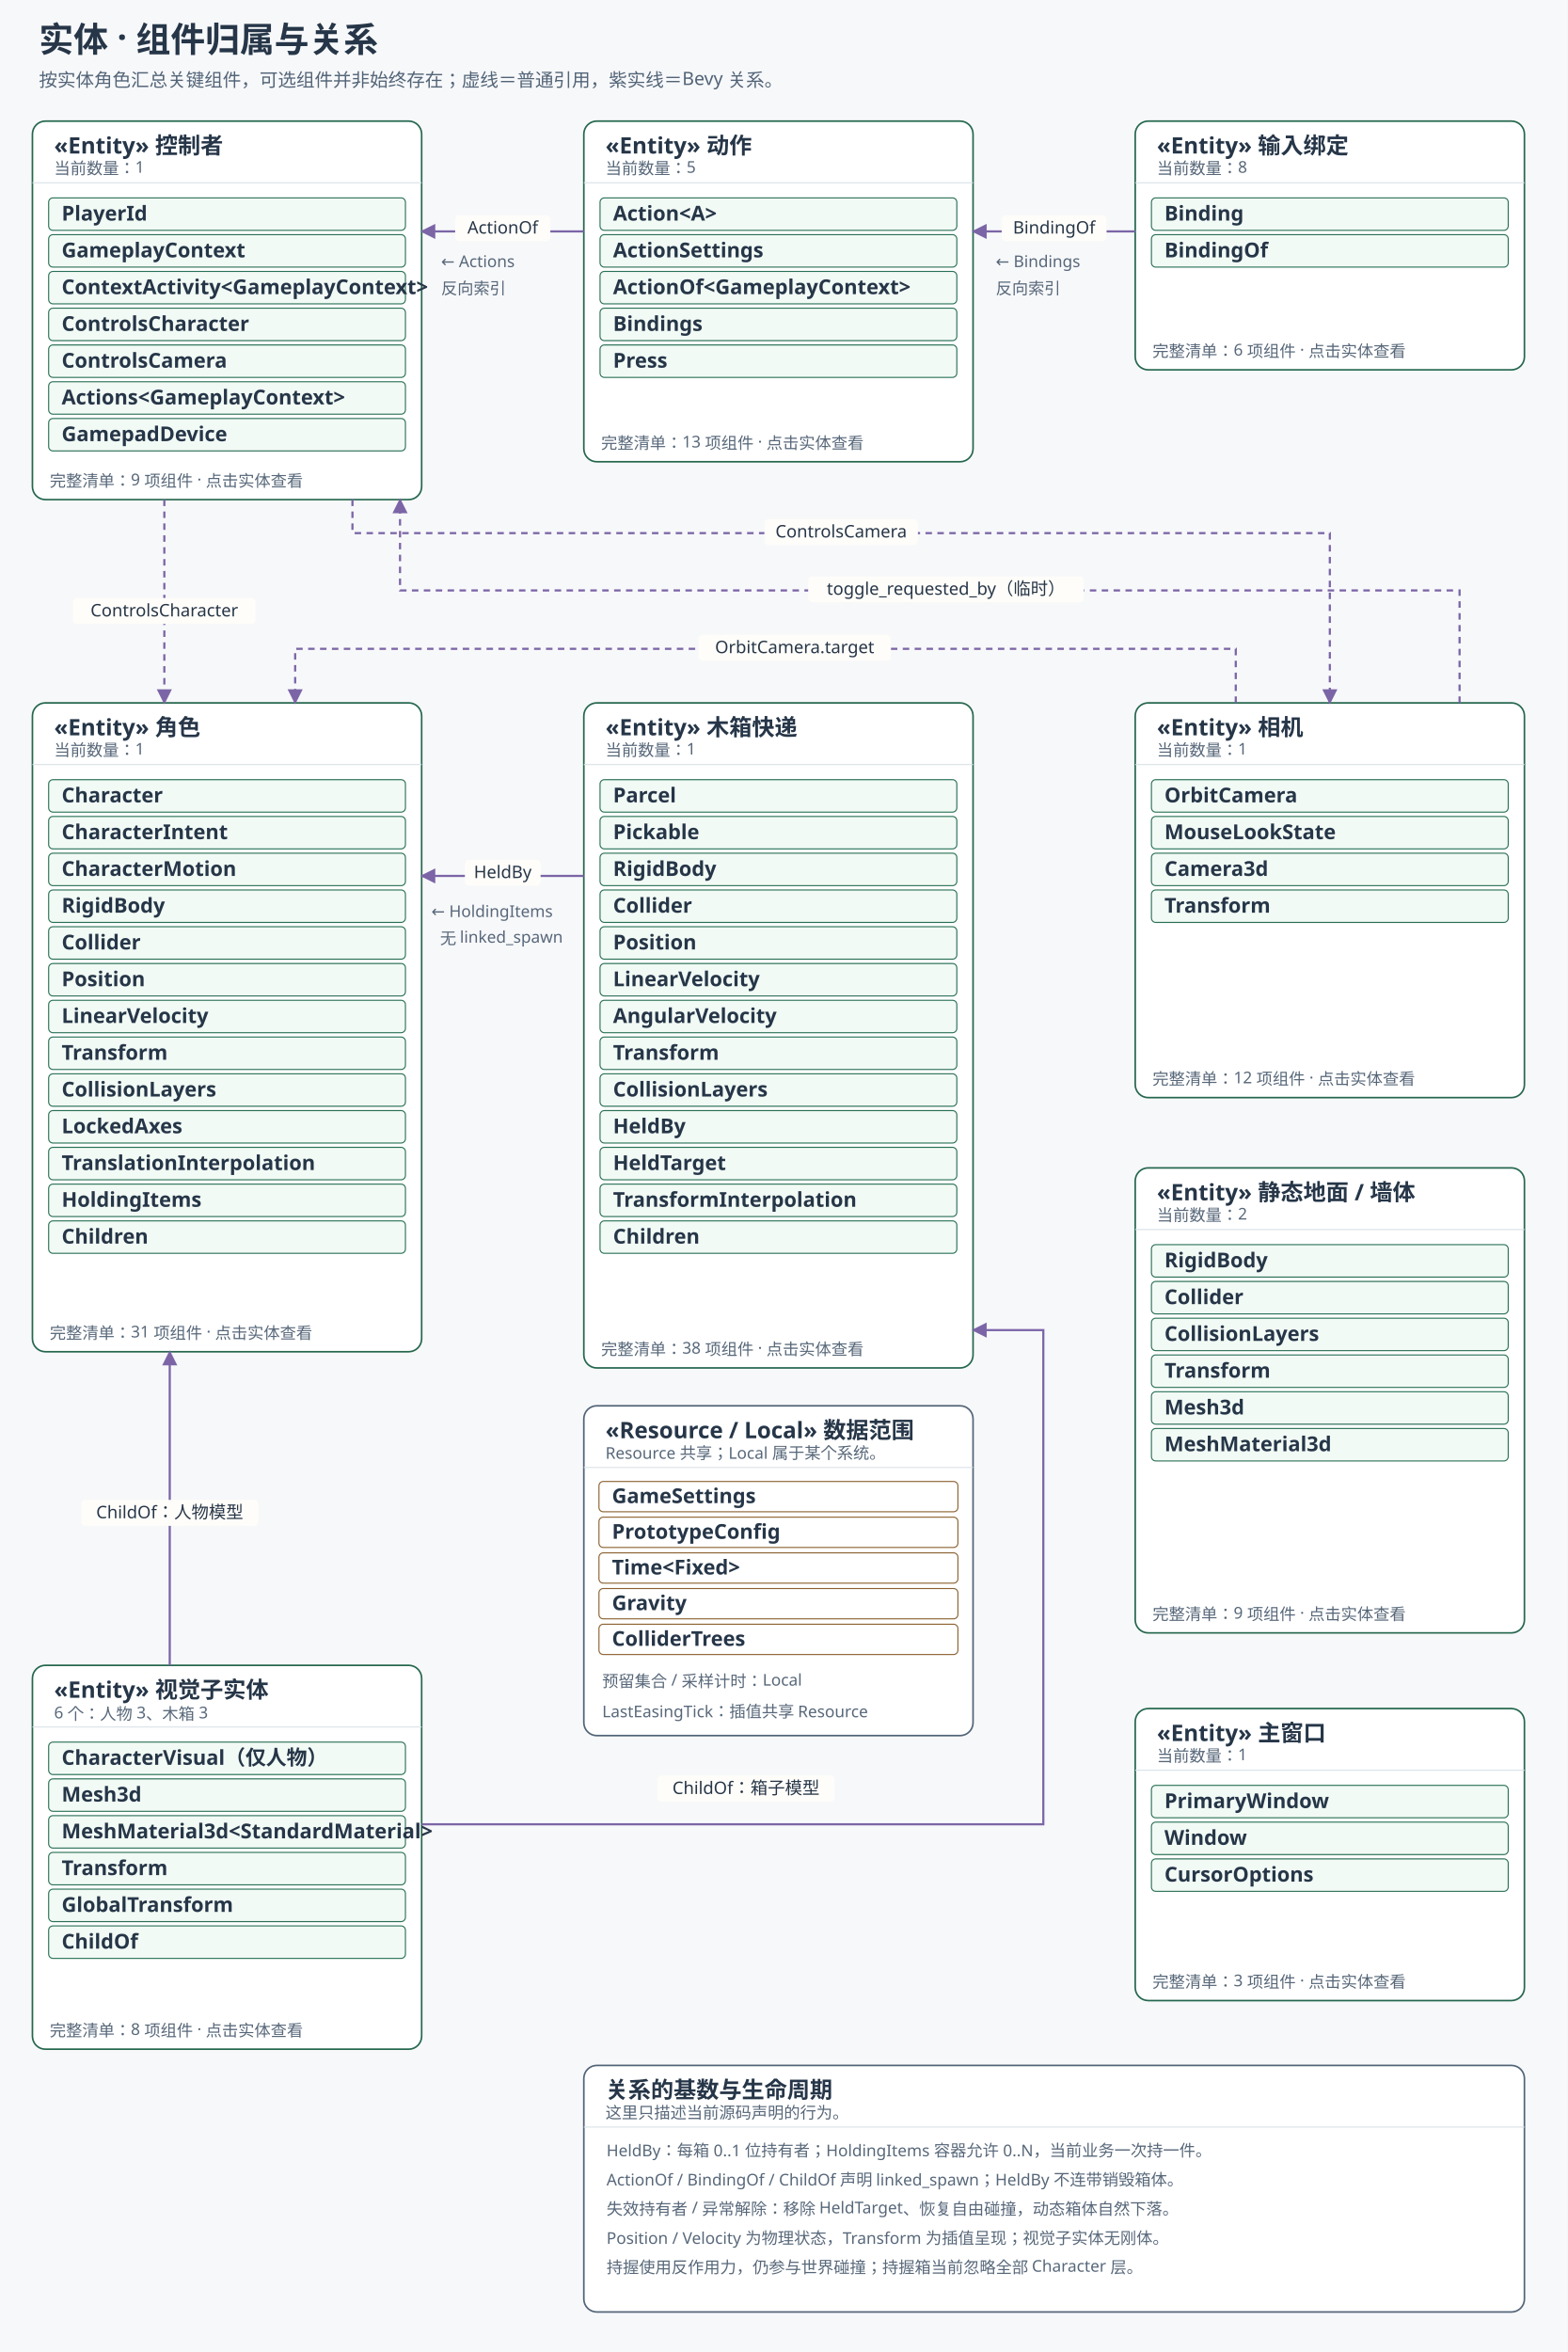
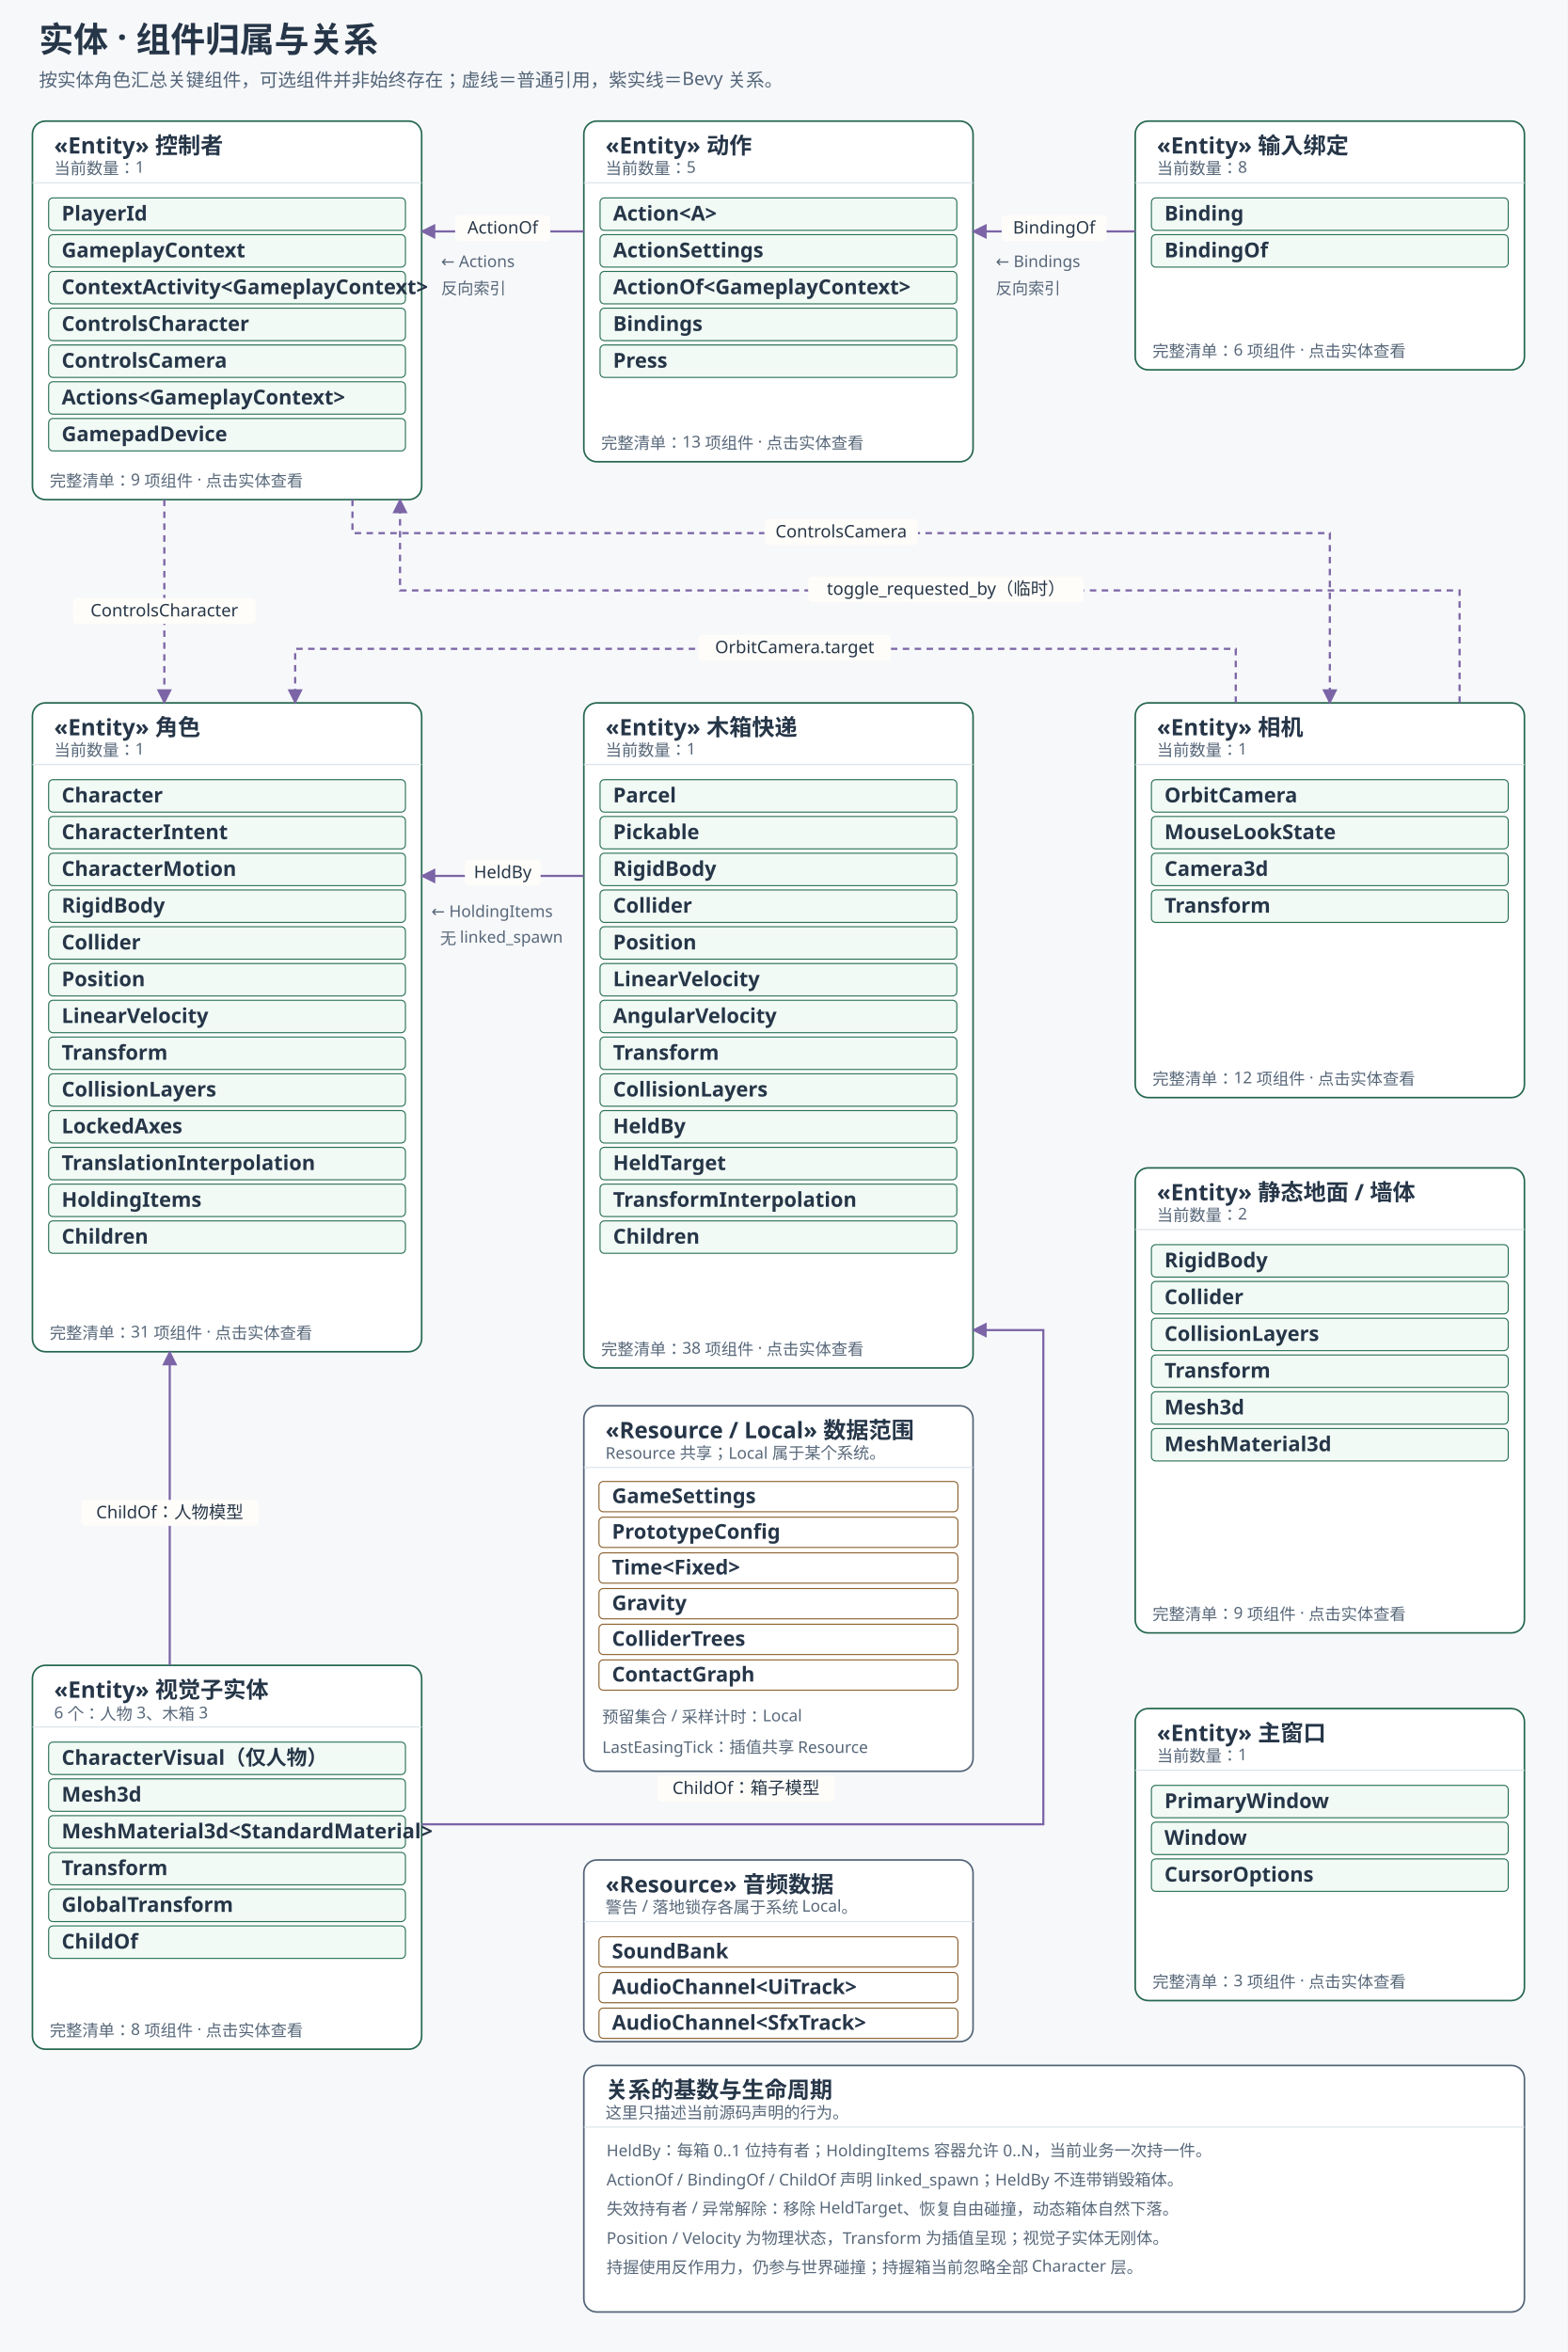
<svg xmlns="http://www.w3.org/2000/svg" width="1450" height="2175" viewBox="0 0 1450 2175" role="img" aria-labelledby="title">
  <defs>
    <marker id="arrow-order" viewBox="0 0 10 10" refX="9" refY="5" markerWidth="7" markerHeight="7" orient="auto-start-reverse">
      <path d="M0,0 L10,5 L0,10" fill="#324153" />
    </marker>
    <marker id="arrow-read" viewBox="0 0 10 10" refX="9" refY="5" markerWidth="7" markerHeight="7" orient="auto-start-reverse">
      <path d="M0,0 L10,5 L0,10" fill="#2d72ad" />
    </marker>
    <marker id="arrow-write" viewBox="0 0 10 10" refX="9" refY="5" markerWidth="7" markerHeight="7" orient="auto-start-reverse">
      <path d="M0,0 L10,5 L0,10" fill="#288554" />
    </marker>
    <marker id="arrow-trigger" viewBox="0 0 10 10" refX="9" refY="5" markerWidth="7" markerHeight="7" orient="auto-start-reverse">
      <path d="M0,0 L10,5 L0,10" fill="#bf651e" />
    </marker>
    <marker id="arrow-reference" viewBox="0 0 10 10" refX="9" refY="5" markerWidth="7" markerHeight="7" orient="auto-start-reverse">
      <path d="M0,0 L10,5 L0,10" fill="#7b65a6" />
    </marker>
    <marker id="arrow-relationship" viewBox="0 0 10 10" refX="9" refY="5" markerWidth="7" markerHeight="7" orient="auto-start-reverse">
      <path d="M0,0 L10,5 L0,10" fill="#7b65a6" />
    </marker>
    <marker id="arrow-registration" viewBox="0 0 10 10" refX="9" refY="5" markerWidth="7" markerHeight="7" orient="auto-start-reverse">
      <path d="M0,0 L10,5 L0,10" fill="#89939f" />
    </marker>
    <style>text{font-family:'Segoe UI','Microsoft YaHei',sans-serif;fill:#263648}.body{font-size:18px}.small{font-size:15px;fill:#576779}.stereotype{font-size:13px;fill:#687886;letter-spacing:.6px}.node-title{font-size:19px;font-weight:600}.group-title{font-size:21px;font-weight:600}.edge-label{font-size:16px}.page-title{font-size:32px;font-weight:650}.section-title{font-size:24px;font-weight:650}.note{font-size:17px;fill:#526477}.node{cursor:pointer}.node:focus{outline:none}.node.selected&gt;rect,.node.selected&gt;path{stroke:#db7521;stroke-width:4}.node.dim{opacity:.20}.edge.dim{opacity:.13}.edge.focused&gt;path{stroke-width:3.5}</style>
  </defs>
  <rect width="100%" height="100%" fill="#f7f8fa" />
  <text x="36" y="48" class="page-title" text-anchor="start">实体 · 组件归属与关系</text>
  <text x="36" y="80" class="note" text-anchor="start">按实体角色汇总关键组件，可选组件并非始终存在；虚线＝普通引用，紫实线＝Bevy 关系。</text>
  <g class="node entity" data-id="entity-controller" tabindex="0" role="button" aria-label="键盘控制者">
    <g>
      <rect x="30" y="112" width="360" height="350" rx="12" fill="#fff" stroke="#25674e" stroke-width="1.5" />
      <path d="M30,169H390" stroke="#dae2e8" />
      <text x="50" y="142" class="group-title" text-anchor="start">«Entity» 控制者</text>
      <text x="50" y="161" class="small" text-anchor="start">当前数量：1</text>
    </g>
  </g>
  <g class="node component" data-id="controller.PlayerId" tabindex="0" role="button" aria-label="PlayerId">
    <rect x="45" y="183" width="330" height="30" rx="4" fill="#f2faf5" stroke="#2a7156" />
    <text x="57" y="204" class="node-title" text-anchor="start">PlayerId</text>
  </g>
  <g class="node component" data-id="controller.GameplayContext" tabindex="0" role="button" aria-label="GameplayContext">
    <rect x="45" y="217" width="330" height="30" rx="4" fill="#f2faf5" stroke="#2a7156" />
    <text x="57" y="238" class="node-title" text-anchor="start">GameplayContext</text>
  </g>
  <g class="node component" data-id="controller.ContextActivity" tabindex="0" role="button" aria-label="ContextActivity&lt;GameplayContext&gt;">
    <rect x="45" y="251" width="330" height="30" rx="4" fill="#f2faf5" stroke="#2a7156" />
    <text textLength="306" lengthAdjust="spacingAndGlyphs" x="57" y="272" class="node-title" text-anchor="start">ContextActivity&lt;GameplayContext&gt;</text>
  </g>
  <g class="node component" data-id="controller.ControlsCharacter" tabindex="0" role="button" aria-label="ControlsCharacter">
    <rect x="45" y="285" width="330" height="30" rx="4" fill="#f2faf5" stroke="#2a7156" />
    <text x="57" y="306" class="node-title" text-anchor="start">ControlsCharacter</text>
  </g>
  <g class="node component" data-id="controller.ControlsCamera" tabindex="0" role="button" aria-label="ControlsCamera">
    <rect x="45" y="319" width="330" height="30" rx="4" fill="#f2faf5" stroke="#2a7156" />
    <text x="57" y="340" class="node-title" text-anchor="start">ControlsCamera</text>
  </g>
  <g class="node component" data-id="controller.Actions" tabindex="0" role="button" aria-label="Actions&lt;GameplayContext&gt;">
    <rect x="45" y="353" width="330" height="30" rx="4" fill="#f2faf5" stroke="#2a7156" />
    <text x="57" y="374" class="node-title" text-anchor="start">Actions&lt;GameplayContext&gt;</text>
  </g>
  <g class="node component" data-id="controller.GamepadDevice" tabindex="0" role="button" aria-label="GamepadDevice">
    <rect x="45" y="387" width="330" height="30" rx="4" fill="#f2faf5" stroke="#2a7156" />
    <text x="57" y="408" class="node-title" text-anchor="start">GamepadDevice</text>
  </g>
  <text x="46" y="450" class="small" text-anchor="start">完整清单：9 项组件 · 点击实体查看</text>
  <g class="node entity" data-id="entity-action" tabindex="0" role="button" aria-label="动作实体">
    <g>
      <rect x="540" y="112" width="360" height="315" rx="12" fill="#fff" stroke="#25674e" stroke-width="1.5" />
      <path d="M540,169H900" stroke="#dae2e8" />
      <text x="560" y="142" class="group-title" text-anchor="start">«Entity» 动作</text>
      <text x="560" y="161" class="small" text-anchor="start">当前数量：5</text>
    </g>
  </g>
  <g class="node component" data-id="action.Action" tabindex="0" role="button" aria-label="Action&lt;A&gt;">
    <rect x="555" y="183" width="330" height="30" rx="4" fill="#f2faf5" stroke="#2a7156" />
    <text x="567" y="204" class="node-title" text-anchor="start">Action&lt;A&gt;</text>
  </g>
  <g class="node component" data-id="action.ActionSettings" tabindex="0" role="button" aria-label="ActionSettings">
    <rect x="555" y="217" width="330" height="30" rx="4" fill="#f2faf5" stroke="#2a7156" />
    <text x="567" y="238" class="node-title" text-anchor="start">ActionSettings</text>
  </g>
  <g class="node component" data-id="action.ActionOf" tabindex="0" role="button" aria-label="ActionOf&lt;GameplayContext&gt;">
    <rect x="555" y="251" width="330" height="30" rx="4" fill="#f2faf5" stroke="#2a7156" />
    <text x="567" y="272" class="node-title" text-anchor="start">ActionOf&lt;GameplayContext&gt;</text>
  </g>
  <g class="node component" data-id="action.Bindings" tabindex="0" role="button" aria-label="Bindings">
    <rect x="555" y="285" width="330" height="30" rx="4" fill="#f2faf5" stroke="#2a7156" />
    <text x="567" y="306" class="node-title" text-anchor="start">Bindings</text>
  </g>
  <g class="node component" data-id="action.Press" tabindex="0" role="button" aria-label="Press">
    <rect x="555" y="319" width="330" height="30" rx="4" fill="#f2faf5" stroke="#2a7156" />
    <text x="567" y="340" class="node-title" text-anchor="start">Press</text>
  </g>
  <text x="556" y="415" class="small" text-anchor="start">完整清单：13 项组件 · 点击实体查看</text>
  <g class="node entity" data-id="entity-binding" tabindex="0" role="button" aria-label="绑定实体">
    <g>
      <rect x="1050" y="112" width="360" height="230" rx="12" fill="#fff" stroke="#25674e" stroke-width="1.5" />
      <path d="M1050,169H1410" stroke="#dae2e8" />
      <text x="1070" y="142" class="group-title" text-anchor="start">«Entity» 输入绑定</text>
      <text x="1070" y="161" class="small" text-anchor="start">当前数量：8</text>
    </g>
  </g>
  <g class="node component" data-id="binding.Binding" tabindex="0" role="button" aria-label="Binding">
    <rect x="1065" y="183" width="330" height="30" rx="4" fill="#f2faf5" stroke="#2a7156" />
    <text x="1077" y="204" class="node-title" text-anchor="start">Binding</text>
  </g>
  <g class="node component" data-id="binding.BindingOf" tabindex="0" role="button" aria-label="BindingOf">
    <rect x="1065" y="217" width="330" height="30" rx="4" fill="#f2faf5" stroke="#2a7156" />
    <text x="1077" y="238" class="node-title" text-anchor="start">BindingOf</text>
  </g>
  <text x="1066" y="330" class="small" text-anchor="start">完整清单：6 项组件 · 点击实体查看</text>
  <g class="node entity" data-id="entity-character" tabindex="0" role="button" aria-label="角色业务根实体">
    <g>
      <rect x="30" y="650" width="360" height="600" rx="12" fill="#fff" stroke="#25674e" stroke-width="1.5" />
      <path d="M30,707H390" stroke="#dae2e8" />
      <text x="50" y="680" class="group-title" text-anchor="start">«Entity» 角色</text>
      <text x="50" y="699" class="small" text-anchor="start">当前数量：1</text>
    </g>
  </g>
  <g class="node component" data-id="character.Character" tabindex="0" role="button" aria-label="Character">
    <rect x="45" y="721" width="330" height="30" rx="4" fill="#f2faf5" stroke="#2a7156" />
    <text x="57" y="742" class="node-title" text-anchor="start">Character</text>
  </g>
  <g class="node component" data-id="character.CharacterIntent" tabindex="0" role="button" aria-label="CharacterIntent">
    <rect x="45" y="755" width="330" height="30" rx="4" fill="#f2faf5" stroke="#2a7156" />
    <text x="57" y="776" class="node-title" text-anchor="start">CharacterIntent</text>
  </g>
  <g class="node component" data-id="character.CharacterMotion" tabindex="0" role="button" aria-label="CharacterMotion">
    <rect x="45" y="789" width="330" height="30" rx="4" fill="#f2faf5" stroke="#2a7156" />
    <text x="57" y="810" class="node-title" text-anchor="start">CharacterMotion</text>
  </g>
  <g class="node component" data-id="character.RigidBody" tabindex="0" role="button" aria-label="RigidBody">
    <rect x="45" y="823" width="330" height="30" rx="4" fill="#f2faf5" stroke="#2a7156" />
    <text x="57" y="844" class="node-title" text-anchor="start">RigidBody</text>
  </g>
  <g class="node component" data-id="character.Collider" tabindex="0" role="button" aria-label="Collider">
    <rect x="45" y="857" width="330" height="30" rx="4" fill="#f2faf5" stroke="#2a7156" />
    <text x="57" y="878" class="node-title" text-anchor="start">Collider</text>
  </g>
  <g class="node component" data-id="character.Position" tabindex="0" role="button" aria-label="Position">
    <rect x="45" y="891" width="330" height="30" rx="4" fill="#f2faf5" stroke="#2a7156" />
    <text x="57" y="912" class="node-title" text-anchor="start">Position</text>
  </g>
  <g class="node component" data-id="character.LinearVelocity" tabindex="0" role="button" aria-label="LinearVelocity">
    <rect x="45" y="925" width="330" height="30" rx="4" fill="#f2faf5" stroke="#2a7156" />
    <text x="57" y="946" class="node-title" text-anchor="start">LinearVelocity</text>
  </g>
  <g class="node component" data-id="character.Transform" tabindex="0" role="button" aria-label="Transform">
    <rect x="45" y="959" width="330" height="30" rx="4" fill="#f2faf5" stroke="#2a7156" />
    <text x="57" y="980" class="node-title" text-anchor="start">Transform</text>
  </g>
  <g class="node component" data-id="character.CollisionLayers" tabindex="0" role="button" aria-label="CollisionLayers">
    <rect x="45" y="993" width="330" height="30" rx="4" fill="#f2faf5" stroke="#2a7156" />
    <text x="57" y="1014" class="node-title" text-anchor="start">CollisionLayers</text>
  </g>
  <g class="node component" data-id="character.LockedAxes" tabindex="0" role="button" aria-label="LockedAxes">
    <rect x="45" y="1027" width="330" height="30" rx="4" fill="#f2faf5" stroke="#2a7156" />
    <text x="57" y="1048" class="node-title" text-anchor="start">LockedAxes</text>
  </g>
  <g class="node component" data-id="character.TranslationInterpolation" tabindex="0" role="button" aria-label="TranslationInterpolation">
    <rect x="45" y="1061" width="330" height="30" rx="4" fill="#f2faf5" stroke="#2a7156" />
    <text x="57" y="1082" class="node-title" text-anchor="start">TranslationInterpolation</text>
  </g>
  <g class="node component" data-id="character.HoldingItems" tabindex="0" role="button" aria-label="HoldingItems">
    <rect x="45" y="1095" width="330" height="30" rx="4" fill="#f2faf5" stroke="#2a7156" />
    <text x="57" y="1116" class="node-title" text-anchor="start">HoldingItems</text>
  </g>
  <g class="node component" data-id="character.Children" tabindex="0" role="button" aria-label="Children">
    <rect x="45" y="1129" width="330" height="30" rx="4" fill="#f2faf5" stroke="#2a7156" />
    <text x="57" y="1150" class="node-title" text-anchor="start">Children</text>
  </g>
  <text x="46" y="1238" class="small" text-anchor="start">完整清单：31 项组件 · 点击实体查看</text>
  <g class="node entity" data-id="entity-parcel" tabindex="0" role="button" aria-label="木箱快递业务根实体">
    <g>
      <rect x="540" y="650" width="360" height="615" rx="12" fill="#fff" stroke="#25674e" stroke-width="1.5" />
      <path d="M540,707H900" stroke="#dae2e8" />
      <text x="560" y="680" class="group-title" text-anchor="start">«Entity» 木箱快递</text>
      <text x="560" y="699" class="small" text-anchor="start">当前数量：1</text>
    </g>
  </g>
  <g class="node component" data-id="parcel.Parcel" tabindex="0" role="button" aria-label="Parcel">
    <rect x="555" y="721" width="330" height="30" rx="4" fill="#f2faf5" stroke="#2a7156" />
    <text x="567" y="742" class="node-title" text-anchor="start">Parcel</text>
  </g>
  <g class="node component" data-id="parcel.Pickable" tabindex="0" role="button" aria-label="Pickable">
    <rect x="555" y="755" width="330" height="30" rx="4" fill="#f2faf5" stroke="#2a7156" />
    <text x="567" y="776" class="node-title" text-anchor="start">Pickable</text>
  </g>
  <g class="node component" data-id="parcel.RigidBody" tabindex="0" role="button" aria-label="RigidBody">
    <rect x="555" y="789" width="330" height="30" rx="4" fill="#f2faf5" stroke="#2a7156" />
    <text x="567" y="810" class="node-title" text-anchor="start">RigidBody</text>
  </g>
  <g class="node component" data-id="parcel.Collider" tabindex="0" role="button" aria-label="Collider">
    <rect x="555" y="823" width="330" height="30" rx="4" fill="#f2faf5" stroke="#2a7156" />
    <text x="567" y="844" class="node-title" text-anchor="start">Collider</text>
  </g>
  <g class="node component" data-id="parcel.Position" tabindex="0" role="button" aria-label="Position">
    <rect x="555" y="857" width="330" height="30" rx="4" fill="#f2faf5" stroke="#2a7156" />
    <text x="567" y="878" class="node-title" text-anchor="start">Position</text>
  </g>
  <g class="node component" data-id="parcel.LinearVelocity" tabindex="0" role="button" aria-label="LinearVelocity">
    <rect x="555" y="891" width="330" height="30" rx="4" fill="#f2faf5" stroke="#2a7156" />
    <text x="567" y="912" class="node-title" text-anchor="start">LinearVelocity</text>
  </g>
  <g class="node component" data-id="parcel.AngularVelocity" tabindex="0" role="button" aria-label="AngularVelocity">
    <rect x="555" y="925" width="330" height="30" rx="4" fill="#f2faf5" stroke="#2a7156" />
    <text x="567" y="946" class="node-title" text-anchor="start">AngularVelocity</text>
  </g>
  <g class="node component" data-id="parcel.Transform" tabindex="0" role="button" aria-label="Transform">
    <rect x="555" y="959" width="330" height="30" rx="4" fill="#f2faf5" stroke="#2a7156" />
    <text x="567" y="980" class="node-title" text-anchor="start">Transform</text>
  </g>
  <g class="node component" data-id="parcel.CollisionLayers" tabindex="0" role="button" aria-label="CollisionLayers">
    <rect x="555" y="993" width="330" height="30" rx="4" fill="#f2faf5" stroke="#2a7156" />
    <text x="567" y="1014" class="node-title" text-anchor="start">CollisionLayers</text>
  </g>
  <g class="node component" data-id="parcel.HeldBy" tabindex="0" role="button" aria-label="HeldBy">
    <rect x="555" y="1027" width="330" height="30" rx="4" fill="#f2faf5" stroke="#2a7156" />
    <text x="567" y="1048" class="node-title" text-anchor="start">HeldBy</text>
  </g>
  <g class="node component" data-id="parcel.HeldTarget" tabindex="0" role="button" aria-label="HeldTarget">
    <rect x="555" y="1061" width="330" height="30" rx="4" fill="#f2faf5" stroke="#2a7156" />
    <text x="567" y="1082" class="node-title" text-anchor="start">HeldTarget</text>
  </g>
  <g class="node component" data-id="parcel.TransformInterpolation" tabindex="0" role="button" aria-label="TransformInterpolation">
    <rect x="555" y="1095" width="330" height="30" rx="4" fill="#f2faf5" stroke="#2a7156" />
    <text x="567" y="1116" class="node-title" text-anchor="start">TransformInterpolation</text>
  </g>
  <g class="node component" data-id="parcel.Children" tabindex="0" role="button" aria-label="Children">
    <rect x="555" y="1129" width="330" height="30" rx="4" fill="#f2faf5" stroke="#2a7156" />
    <text x="567" y="1150" class="node-title" text-anchor="start">Children</text>
  </g>
  <text x="556" y="1253" class="small" text-anchor="start">完整清单：38 项组件 · 点击实体查看</text>
  <g class="node entity" data-id="entity-camera" tabindex="0" role="button" aria-label="环绕相机实体">
    <g>
      <rect x="1050" y="650" width="360" height="365" rx="12" fill="#fff" stroke="#25674e" stroke-width="1.5" />
      <path d="M1050,707H1410" stroke="#dae2e8" />
      <text x="1070" y="680" class="group-title" text-anchor="start">«Entity» 相机</text>
      <text x="1070" y="699" class="small" text-anchor="start">当前数量：1</text>
    </g>
  </g>
  <g class="node component" data-id="camera.OrbitCamera" tabindex="0" role="button" aria-label="OrbitCamera">
    <rect x="1065" y="721" width="330" height="30" rx="4" fill="#f2faf5" stroke="#2a7156" />
    <text x="1077" y="742" class="node-title" text-anchor="start">OrbitCamera</text>
  </g>
  <g class="node component" data-id="camera.MouseLookState" tabindex="0" role="button" aria-label="MouseLookState">
    <rect x="1065" y="755" width="330" height="30" rx="4" fill="#f2faf5" stroke="#2a7156" />
    <text x="1077" y="776" class="node-title" text-anchor="start">MouseLookState</text>
  </g>
  <g class="node component" data-id="camera.Camera3d" tabindex="0" role="button" aria-label="Camera3d">
    <rect x="1065" y="789" width="330" height="30" rx="4" fill="#f2faf5" stroke="#2a7156" />
    <text x="1077" y="810" class="node-title" text-anchor="start">Camera3d</text>
  </g>
  <g class="node component" data-id="camera.Transform" tabindex="0" role="button" aria-label="Transform">
    <rect x="1065" y="823" width="330" height="30" rx="4" fill="#f2faf5" stroke="#2a7156" />
    <text x="1077" y="844" class="node-title" text-anchor="start">Transform</text>
  </g>
  <text x="1066" y="1003" class="small" text-anchor="start">完整清单：12 项组件 · 点击实体查看</text>
  <g class="node entity" data-id="entity-world" tabindex="0" role="button" aria-label="静态世界碰撞实体">
    <g>
      <rect x="1050" y="1080" width="360" height="430" rx="12" fill="#fff" stroke="#25674e" stroke-width="1.5" />
      <path d="M1050,1137H1410" stroke="#dae2e8" />
      <text x="1070" y="1110" class="group-title" text-anchor="start">«Entity» 静态地面 / 墙体</text>
      <text x="1070" y="1129" class="small" text-anchor="start">当前数量：2</text>
    </g>
  </g>
  <g class="node component" data-id="world.RigidBody" tabindex="0" role="button" aria-label="RigidBody">
    <rect x="1065" y="1151" width="330" height="30" rx="4" fill="#f2faf5" stroke="#2a7156" />
    <text x="1077" y="1172" class="node-title" text-anchor="start">RigidBody</text>
  </g>
  <g class="node component" data-id="world.Collider" tabindex="0" role="button" aria-label="Collider">
    <rect x="1065" y="1185" width="330" height="30" rx="4" fill="#f2faf5" stroke="#2a7156" />
    <text x="1077" y="1206" class="node-title" text-anchor="start">Collider</text>
  </g>
  <g class="node component" data-id="world.CollisionLayers" tabindex="0" role="button" aria-label="CollisionLayers">
    <rect x="1065" y="1219" width="330" height="30" rx="4" fill="#f2faf5" stroke="#2a7156" />
    <text x="1077" y="1240" class="node-title" text-anchor="start">CollisionLayers</text>
  </g>
  <g class="node component" data-id="world.Transform" tabindex="0" role="button" aria-label="Transform">
    <rect x="1065" y="1253" width="330" height="30" rx="4" fill="#f2faf5" stroke="#2a7156" />
    <text x="1077" y="1274" class="node-title" text-anchor="start">Transform</text>
  </g>
  <g class="node component" data-id="world.Mesh3d" tabindex="0" role="button" aria-label="Mesh3d">
    <rect x="1065" y="1287" width="330" height="30" rx="4" fill="#f2faf5" stroke="#2a7156" />
    <text x="1077" y="1308" class="node-title" text-anchor="start">Mesh3d</text>
  </g>
  <g class="node component" data-id="world.MeshMaterial3d" tabindex="0" role="button" aria-label="MeshMaterial3d">
    <rect x="1065" y="1321" width="330" height="30" rx="4" fill="#f2faf5" stroke="#2a7156" />
    <text x="1077" y="1342" class="node-title" text-anchor="start">MeshMaterial3d</text>
  </g>
  <text x="1066" y="1498" class="small" text-anchor="start">完整清单：9 项组件 · 点击实体查看</text>
  <g class="node entity" data-id="entity-visual" tabindex="0" role="button" aria-label="角色与木箱的视觉子实体">
    <g>
      <rect x="30" y="1540" width="360" height="355" rx="12" fill="#fff" stroke="#25674e" stroke-width="1.5" />
      <path d="M30,1597H390" stroke="#dae2e8" />
      <text x="50" y="1570" class="group-title" text-anchor="start">«Entity» 视觉子实体</text>
      <text x="50" y="1589" class="small" text-anchor="start">6 个：人物 3、木箱 3</text>
    </g>
  </g>
  <g class="node component" data-id="visual.CharacterVisual" tabindex="0" role="button" aria-label="CharacterVisual">
    <rect x="45" y="1611" width="330" height="30" rx="4" fill="#f2faf5" stroke="#2a7156" />
    <text x="57" y="1632" class="node-title" text-anchor="start">CharacterVisual（仅人物）</text>
  </g>
  <g class="node component" data-id="visual.Mesh3d" tabindex="0" role="button" aria-label="Mesh3d">
    <rect x="45" y="1645" width="330" height="30" rx="4" fill="#f2faf5" stroke="#2a7156" />
    <text x="57" y="1666" class="node-title" text-anchor="start">Mesh3d</text>
  </g>
  <g class="node component" data-id="visual.MeshMaterial3d" tabindex="0" role="button" aria-label="MeshMaterial3d&lt;StandardMaterial&gt;">
    <rect x="45" y="1679" width="330" height="30" rx="4" fill="#f2faf5" stroke="#2a7156" />
    <text textLength="306" lengthAdjust="spacingAndGlyphs" x="57" y="1700" class="node-title" text-anchor="start">MeshMaterial3d&lt;StandardMaterial&gt;</text>
  </g>
  <g class="node component" data-id="visual.Transform" tabindex="0" role="button" aria-label="Transform">
    <rect x="45" y="1713" width="330" height="30" rx="4" fill="#f2faf5" stroke="#2a7156" />
    <text x="57" y="1734" class="node-title" text-anchor="start">Transform</text>
  </g>
  <g class="node component" data-id="visual.GlobalTransform" tabindex="0" role="button" aria-label="GlobalTransform">
    <rect x="45" y="1747" width="330" height="30" rx="4" fill="#f2faf5" stroke="#2a7156" />
    <text x="57" y="1768" class="node-title" text-anchor="start">GlobalTransform</text>
  </g>
  <g class="node component" data-id="visual.ChildOf" tabindex="0" role="button" aria-label="ChildOf">
    <rect x="45" y="1781" width="330" height="30" rx="4" fill="#f2faf5" stroke="#2a7156" />
    <text x="57" y="1802" class="node-title" text-anchor="start">ChildOf</text>
  </g>
  <text x="46" y="1883" class="small" text-anchor="start">完整清单：8 项组件 · 点击实体查看</text>
  <g class="node entity" data-id="entity-window" tabindex="0" role="button" aria-label="主窗口实体">
    <g>
      <rect x="1050" y="1580" width="360" height="270" rx="12" fill="#fff" stroke="#25674e" stroke-width="1.5" />
      <path d="M1050,1637H1410" stroke="#dae2e8" />
      <text x="1070" y="1610" class="group-title" text-anchor="start">«Entity» 主窗口</text>
      <text x="1070" y="1629" class="small" text-anchor="start">当前数量：1</text>
    </g>
  </g>
  <g class="node component" data-id="window.PrimaryWindow" tabindex="0" role="button" aria-label="PrimaryWindow">
    <rect x="1065" y="1651" width="330" height="30" rx="4" fill="#f2faf5" stroke="#2a7156" />
    <text x="1077" y="1672" class="node-title" text-anchor="start">PrimaryWindow</text>
  </g>
  <g class="node component" data-id="window.Window" tabindex="0" role="button" aria-label="Window">
    <rect x="1065" y="1685" width="330" height="30" rx="4" fill="#f2faf5" stroke="#2a7156" />
    <text x="1077" y="1706" class="node-title" text-anchor="start">Window</text>
  </g>
  <g class="node component" data-id="window.CursorOptions" tabindex="0" role="button" aria-label="CursorOptions">
    <rect x="1065" y="1719" width="330" height="30" rx="4" fill="#f2faf5" stroke="#2a7156" />
    <text x="1077" y="1740" class="node-title" text-anchor="start">CursorOptions</text>
  </g>
  <text x="1066" y="1838" class="small" text-anchor="start">完整清单：3 项组件 · 点击实体查看</text>
  <g class="edge relationship" data-connect="entity-action|entity-controller">
    <path d="M540,214 L390,214" stroke="#7b65a6" stroke-width="2" fill="none" marker-end="url(#arrow-relationship)" />
    <rect x="421" y="199" width="88" height="24" rx="4" fill="#fffdf9" />
    <text x="465" y="216" class="edge-label" text-anchor="middle">ActionOf</text>
  </g>
  <text x="408" y="247" class="small" text-anchor="start">← Actions</text>
  <text x="408" y="272" class="small" text-anchor="start">反向索引</text>
  <g class="edge relationship" data-connect="entity-binding|entity-action">
    <path d="M1050,214 L900,214" stroke="#7b65a6" stroke-width="2" fill="none" marker-end="url(#arrow-relationship)" />
    <rect x="926.5" y="199" width="97" height="24" rx="4" fill="#fffdf9" />
    <text x="975" y="216" class="edge-label" text-anchor="middle">BindingOf</text>
  </g>
  <text x="921" y="247" class="small" text-anchor="start">← Bindings</text>
  <text x="921" y="272" class="small" text-anchor="start">反向索引</text>
  <g class="edge reference" data-connect="entity-controller|entity-character">
    <path d="M152,462 L152,650" stroke="#7b65a6" stroke-width="2" fill="none" stroke-dasharray="6 5" marker-end="url(#arrow-reference)" />
    <rect x="67.5" y="553" width="169" height="24" rx="4" fill="#fffdf9" />
    <text x="152" y="570" class="edge-label" text-anchor="middle">ControlsCharacter</text>
  </g>
  <g class="edge reference" data-connect="entity-controller|entity-camera">
    <path d="M326,462 L326,493 L1230,493 L1230,650" stroke="#7b65a6" stroke-width="2" fill="none" stroke-dasharray="6 5" marker-end="url(#arrow-reference)" />
    <rect x="707" y="480" width="142" height="24" rx="4" fill="#fffdf9" />
    <text x="778" y="497" class="edge-label" text-anchor="middle">ControlsCamera</text>
  </g>
  <g class="edge reference" data-connect="entity-camera|entity-controller">
    <path d="M1350,650 L1350,546 L370,546 L370,462" stroke="#7b65a6" stroke-width="2" fill="none" stroke-dasharray="6 5" marker-end="url(#arrow-reference)" />
    <rect x="747.5" y="533" width="255" height="24" rx="4" fill="#fffdf9" />
    <text x="875" y="550" class="edge-label" text-anchor="middle">toggle_requested_by（临时）</text>
  </g>
  <g class="edge reference" data-connect="entity-camera|entity-character">
    <path d="M1143,650 L1143,600 L273,600 L273,650" stroke="#7b65a6" stroke-width="2" fill="none" stroke-dasharray="6 5" marker-end="url(#arrow-reference)" />
    <rect x="646" y="587" width="178" height="24" rx="4" fill="#fffdf9" />
    <text x="735" y="604" class="edge-label" text-anchor="middle">OrbitCamera.target</text>
  </g>
  <g class="edge relationship" data-connect="entity-parcel|entity-character">
    <path d="M540,810 L390,810" stroke="#7b65a6" stroke-width="2" fill="none" marker-end="url(#arrow-relationship)" />
    <rect x="430" y="795" width="70" height="24" rx="4" fill="#fffdf9" />
    <text x="465" y="812" class="edge-label" text-anchor="middle">HeldBy</text>
  </g>
  <text x="399" y="848" class="small" text-anchor="start">← HoldingItems</text>
  <text x="407" y="873" class="small" text-anchor="start">无 linked_spawn</text>
  <g class="edge relationship" data-connect="entity-visual|entity-character">
    <path d="M157,1540 L157,1250" stroke="#7b65a6" stroke-width="2" fill="none" marker-end="url(#arrow-relationship)" />
    <rect x="75" y="1387" width="164" height="24" rx="4" fill="#fffdf9" />
    <text x="157" y="1404" class="edge-label" text-anchor="middle">ChildOf：人物模型</text>
  </g>
  <g class="edge relationship" data-connect="entity-visual|entity-parcel">
    <path d="M390,1687 L965,1687 L965,1230 L900,1230" stroke="#7b65a6" stroke-width="2" fill="none" marker-end="url(#arrow-relationship)" />
    <rect x="608" y="1642" width="164" height="24" rx="4" fill="#fffdf9" />
    <text x="690" y="1659" class="edge-label" text-anchor="middle">ChildOf：箱子模型</text>
  </g>
  <g>
    <rect x="540" y="1910" width="870" height="228" rx="12" fill="#fff" stroke="#526477" stroke-width="1.5" />
    <path d="M540,1967H1410" stroke="#dae2e8" />
    <text x="560" y="1940" class="group-title" text-anchor="start">关系的基数与生命周期</text>
    <text x="560" y="1959" class="small" text-anchor="start">这里只描述当前源码声明的行为。</text>
  </g>
  <text x="561" y="1994" class="small" text-anchor="start">HeldBy：每箱 0..1 位持有者；HoldingItems 容器允许 0..N，当前业务一次持一件。</text>
  <text x="561" y="2021" class="small" text-anchor="start">ActionOf / BindingOf / ChildOf 声明 linked_spawn；HeldBy 不连带销毁箱体。</text>
  <text x="561" y="2048" class="small" text-anchor="start">失效持有者 / 异常解除：移除 HeldTarget、恢复自由碰撞，动态箱体自然下落。</text>
  <text x="561" y="2075" class="small" text-anchor="start">Position / Velocity 为物理状态，Transform 为插值呈现；视觉子实体无刚体。</text>
  <text x="561" y="2102" class="small" text-anchor="start">持握使用反作用力，仍参与世界碰撞；持握箱当前忽略全部 Character 层。</text>
  <g>
-     <rect x="540" y="1300" width="360" height="305" rx="12" fill="#fff" stroke="#526477" stroke-width="1.5" />
+     <rect x="540" y="1300" width="360" height="338" rx="12" fill="#fff" stroke="#526477" stroke-width="1.5" />
    <path d="M540,1357H900" stroke="#dae2e8" />
    <text x="560" y="1330" class="group-title" text-anchor="start">«Resource / Local» 数据范围</text>
    <text x="560" y="1349" class="small" text-anchor="start">Resource 共享；Local 属于某个系统。</text>
  </g>
  <g class="node resource" data-id="resource.GameSettings" tabindex="0" role="button" aria-label="GameSettings">
    <rect x="554" y="1370" width="332" height="28" rx="4" fill="#fff" stroke="#8b6130" />
    <text x="566" y="1390" class="node-title" text-anchor="start">GameSettings</text>
  </g>
  <g class="node resource" data-id="resource.PrototypeConfig" tabindex="0" role="button" aria-label="PrototypeConfig">
    <rect x="554" y="1403" width="332" height="28" rx="4" fill="#fff" stroke="#8b6130" />
    <text x="566" y="1423" class="node-title" text-anchor="start">PrototypeConfig</text>
  </g>
  <g class="node resource" data-id="resource.TimeFixed" tabindex="0" role="button" aria-label="Time&lt;Fixed&gt;">
    <rect x="554" y="1436" width="332" height="28" rx="4" fill="#fff" stroke="#8b6130" />
    <text x="566" y="1456" class="node-title" text-anchor="start">Time&lt;Fixed&gt;</text>
  </g>
  <g class="node resource" data-id="resource.Gravity" tabindex="0" role="button" aria-label="Gravity">
    <rect x="554" y="1469" width="332" height="28" rx="4" fill="#fff" stroke="#8b6130" />
    <text x="566" y="1489" class="node-title" text-anchor="start">Gravity</text>
  </g>
  <g class="node resource" data-id="resource.ColliderTrees" tabindex="0" role="button" aria-label="ColliderTrees">
    <rect x="554" y="1502" width="332" height="28" rx="4" fill="#fff" stroke="#8b6130" />
    <text x="566" y="1522" class="node-title" text-anchor="start">ColliderTrees</text>
  </g>
-   <text x="557" y="1560" class="small" text-anchor="start">预留集合 / 采样计时：Local</text>
-   <text x="557" y="1588" class="small" text-anchor="start">LastEasingTick：插值共享 Resource</text>
+   <g class="node resource" data-id="resource.ContactGraph" tabindex="0" role="button" aria-label="ContactGraph">
+     <rect x="554" y="1535" width="332" height="28" rx="4" fill="#fff" stroke="#8b6130" />
+     <text x="566" y="1555" class="node-title" text-anchor="start">ContactGraph</text>
+   </g>
+   <text x="557" y="1593" class="small" text-anchor="start">预留集合 / 采样计时：Local</text>
+   <text x="557" y="1621" class="small" text-anchor="start">LastEasingTick：插值共享 Resource</text>
+   <g>
+     <rect x="540" y="1720" width="360" height="168" rx="12" fill="#fff" stroke="#526477" stroke-width="1.5" />
+     <path d="M540,1777H900" stroke="#dae2e8" />
+     <text x="560" y="1750" class="group-title" text-anchor="start">«Resource» 音频数据</text>
+     <text x="560" y="1769" class="small" text-anchor="start">警告 / 落地锁存各属于系统 Local。</text>
+   </g>
+   <g class="node resource" data-id="resource.SoundBank" tabindex="0" role="button" aria-label="SoundBank">
+     <rect x="554" y="1791" width="332" height="28" rx="4" fill="#fff" stroke="#8b6130" />
+     <text x="566" y="1811" class="node-title" text-anchor="start">SoundBank</text>
+   </g>
+   <g class="node resource" data-id="resource.UiAudioChannel" tabindex="0" role="button" aria-label="AudioChannel&lt;UiTrack&gt;">
+     <rect x="554" y="1824" width="332" height="28" rx="4" fill="#fff" stroke="#8b6130" />
+     <text x="566" y="1844" class="node-title" text-anchor="start">AudioChannel&lt;UiTrack&gt;</text>
+   </g>
+   <g class="node resource" data-id="resource.SfxAudioChannel" tabindex="0" role="button" aria-label="AudioChannel&lt;SfxTrack&gt;">
+     <rect x="554" y="1857" width="332" height="28" rx="4" fill="#fff" stroke="#8b6130" />
+     <text x="566" y="1877" class="node-title" text-anchor="start">AudioChannel&lt;SfxTrack&gt;</text>
+   </g>
</svg>
